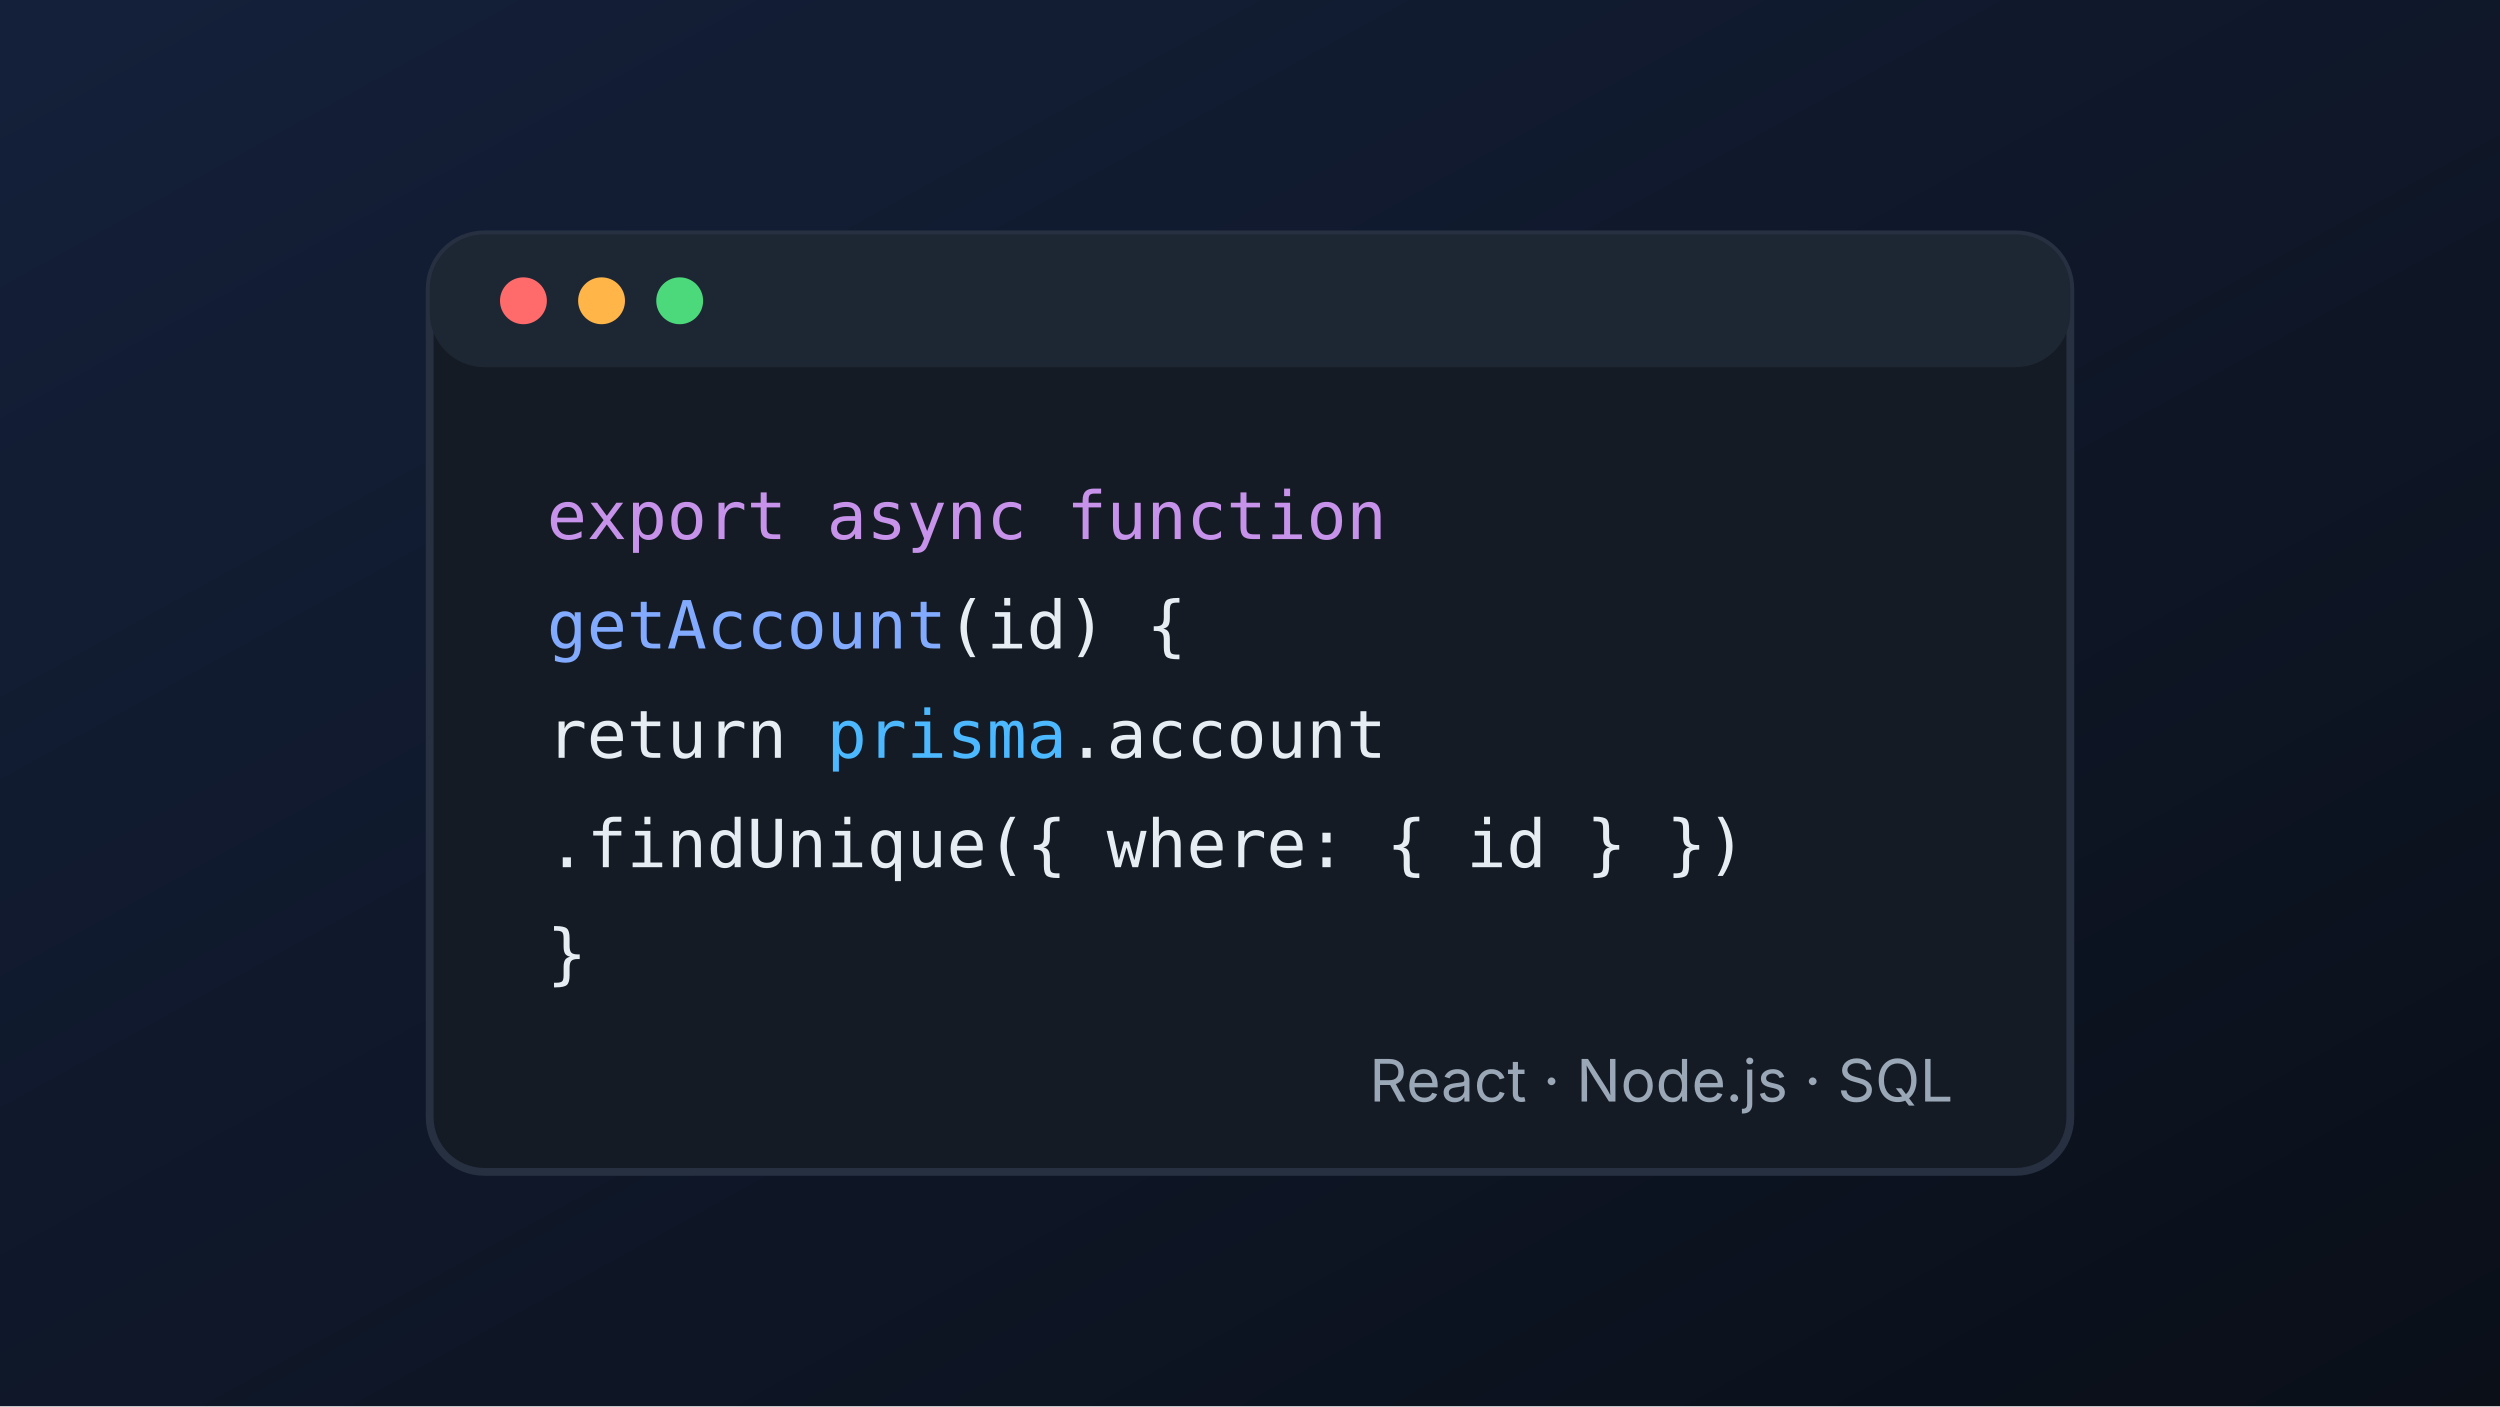
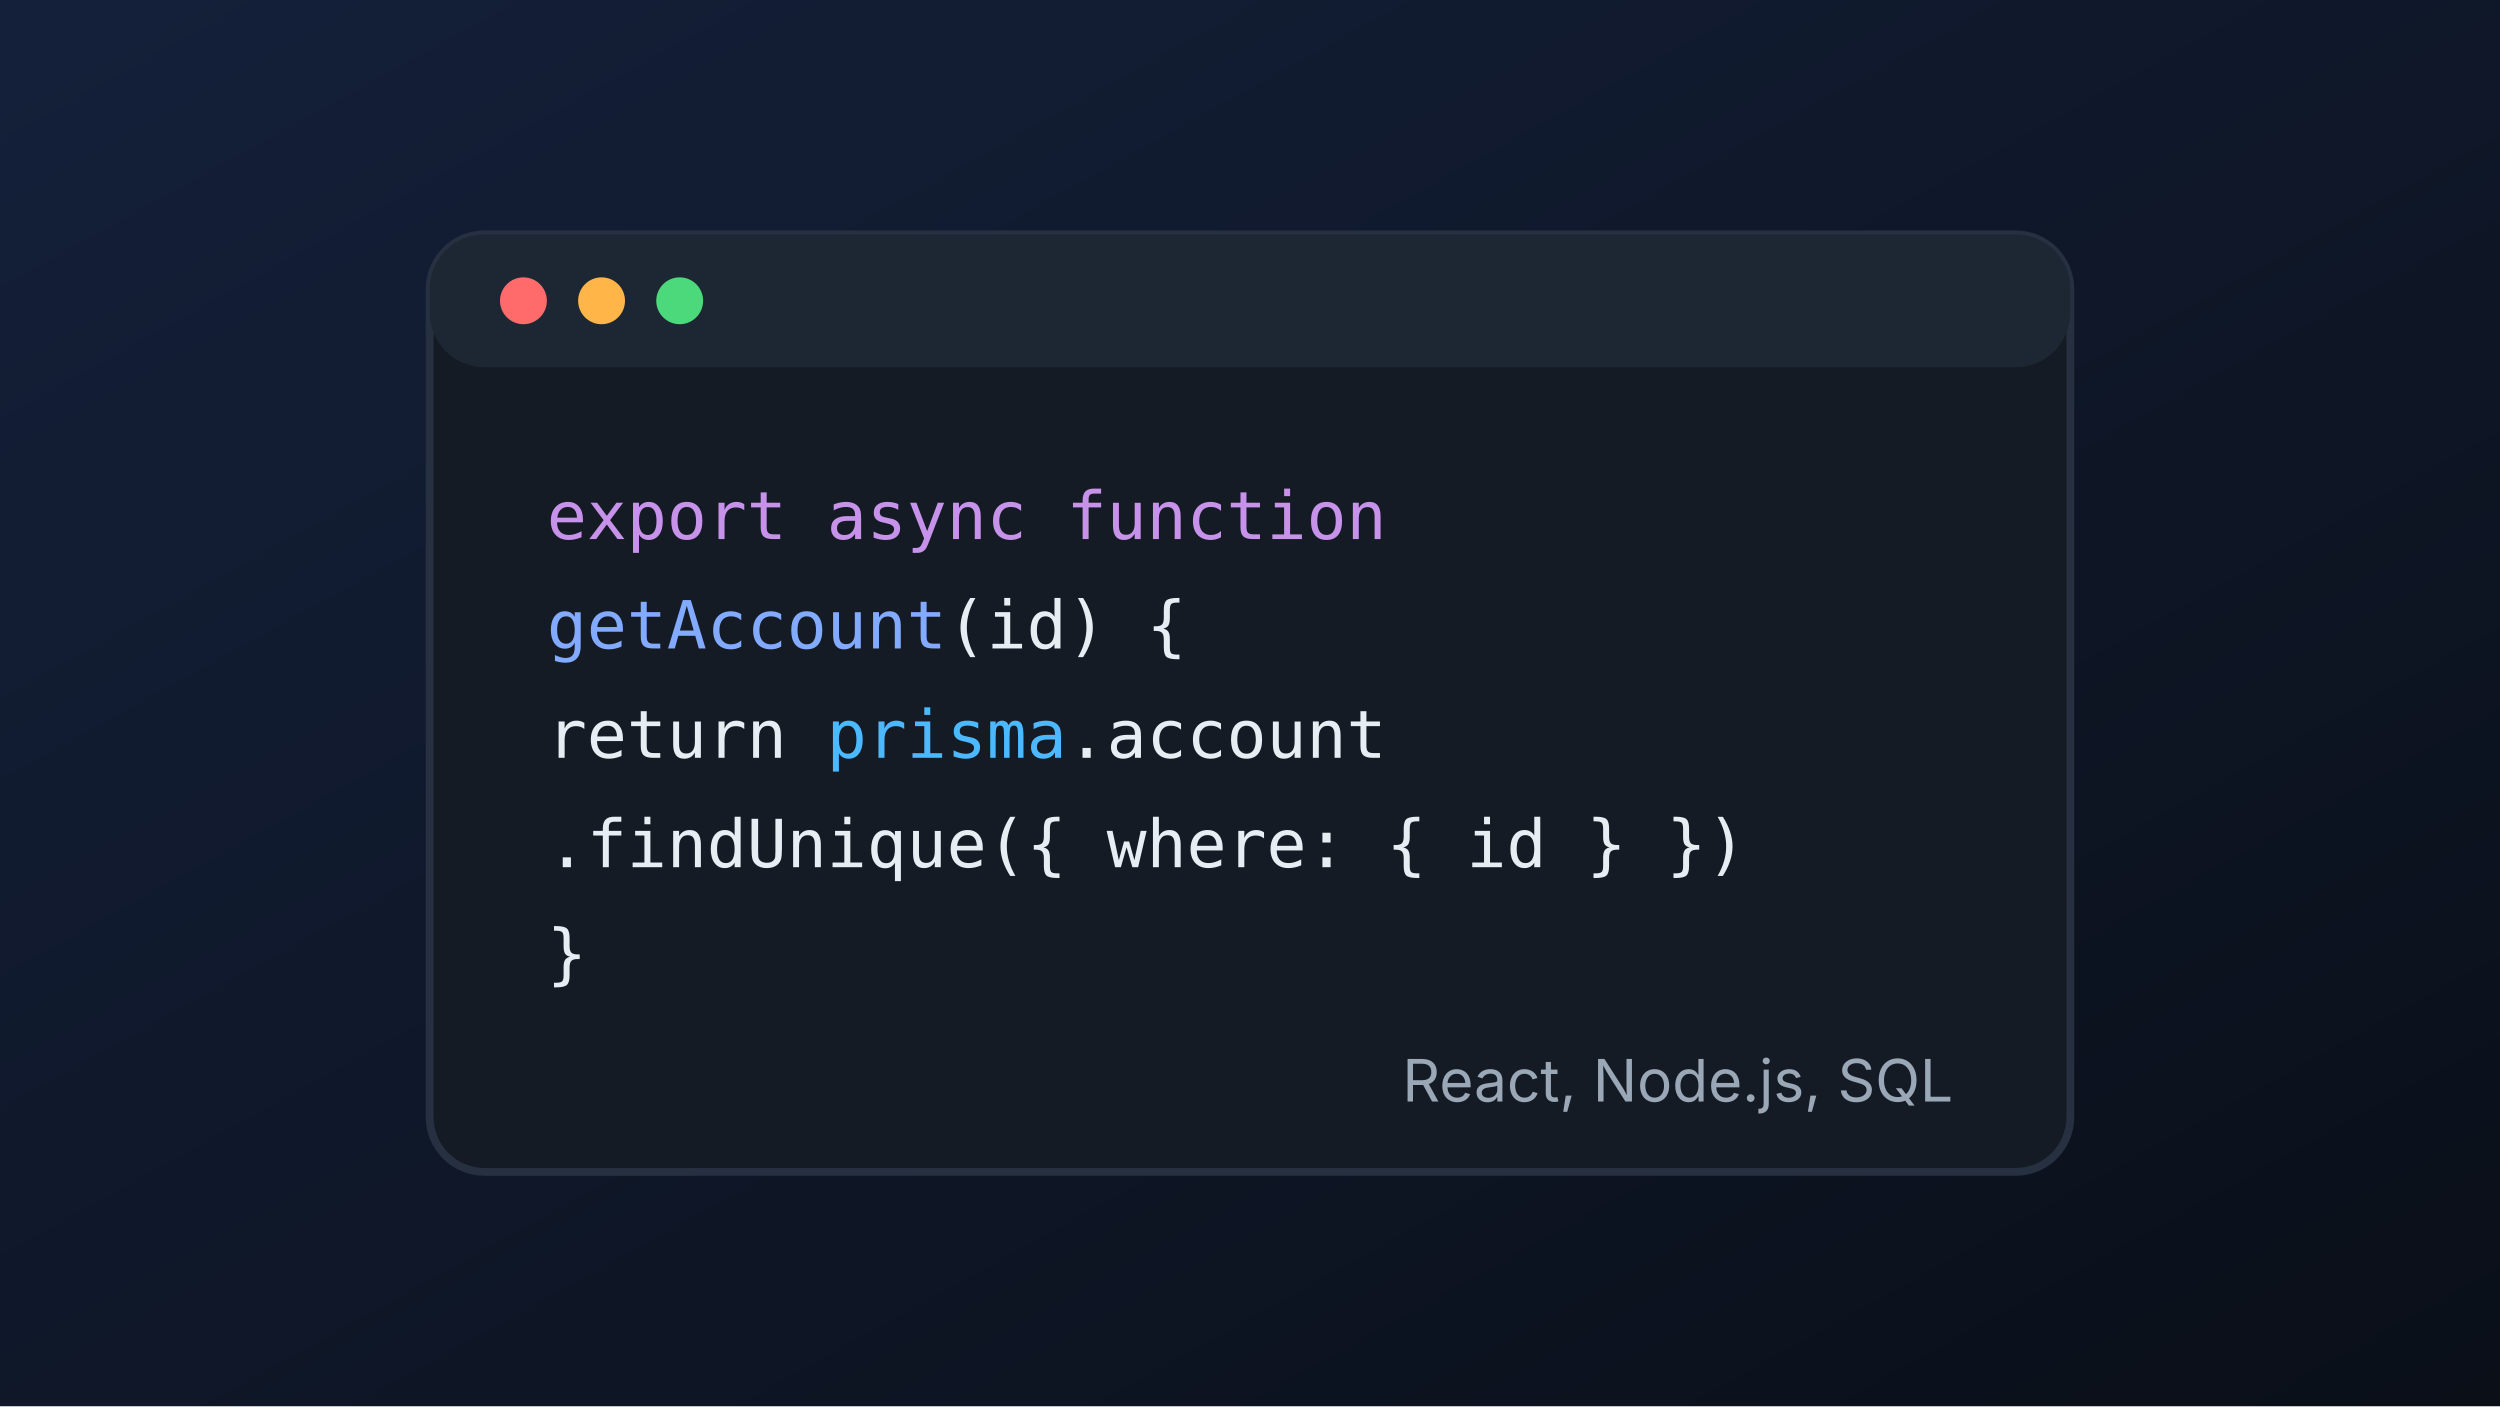
<svg xmlns="http://www.w3.org/2000/svg" viewBox="0 0 640 360">
  <defs>
    <linearGradient id="g" x1="0" y1="0" x2="1" y2="1">
      <stop offset="0" stop-color="#14203a" />
      <stop offset="1" stop-color="#0a0f18" />
    </linearGradient>
  </defs>
  <rect width="640" height="360" fill="url(#g)" />
  <rect x="110" y="60" width="420" height="240" rx="14" fill="#151b24" stroke="#263041" stroke-width="2" />
  <rect x="110" y="60" width="420" height="34" rx="14" fill="#1d2633" />
  <circle cx="134" cy="77" r="6" fill="#ff6b6b" />
  <circle cx="154" cy="77" r="6" fill="#ffb547" />
  <circle cx="174" cy="77" r="6" fill="#4cd97b" />
  <g font-family="JetBrains Mono,Consolas,monospace" font-size="17">
    <text x="140" y="138" fill="#c792ea">export async function</text>
    <text x="140" y="166" fill="#82aaff">  getAccount<tspan fill="#e6edf3">(id) {</tspan>
    </text>
    <text x="140" y="194" fill="#e6edf3">  return <tspan fill="#4cb8ff">prisma</tspan>.account</text>
    <text x="140" y="222" fill="#e6edf3">    .findUnique({ where: { id } })</text>
    <text x="140" y="250" fill="#e6edf3">}</text>
  </g>
-   <text x="500" y="282" text-anchor="end" font-family="Inter,sans-serif" font-size="15" fill="#9aa7b6">React · Node.js · SQL</text>
+   <text x="500" y="282" text-anchor="end" font-family="Inter,sans-serif" font-size="15" fill="#9aa7b6">React, Node.js, SQL</text>
</svg>
